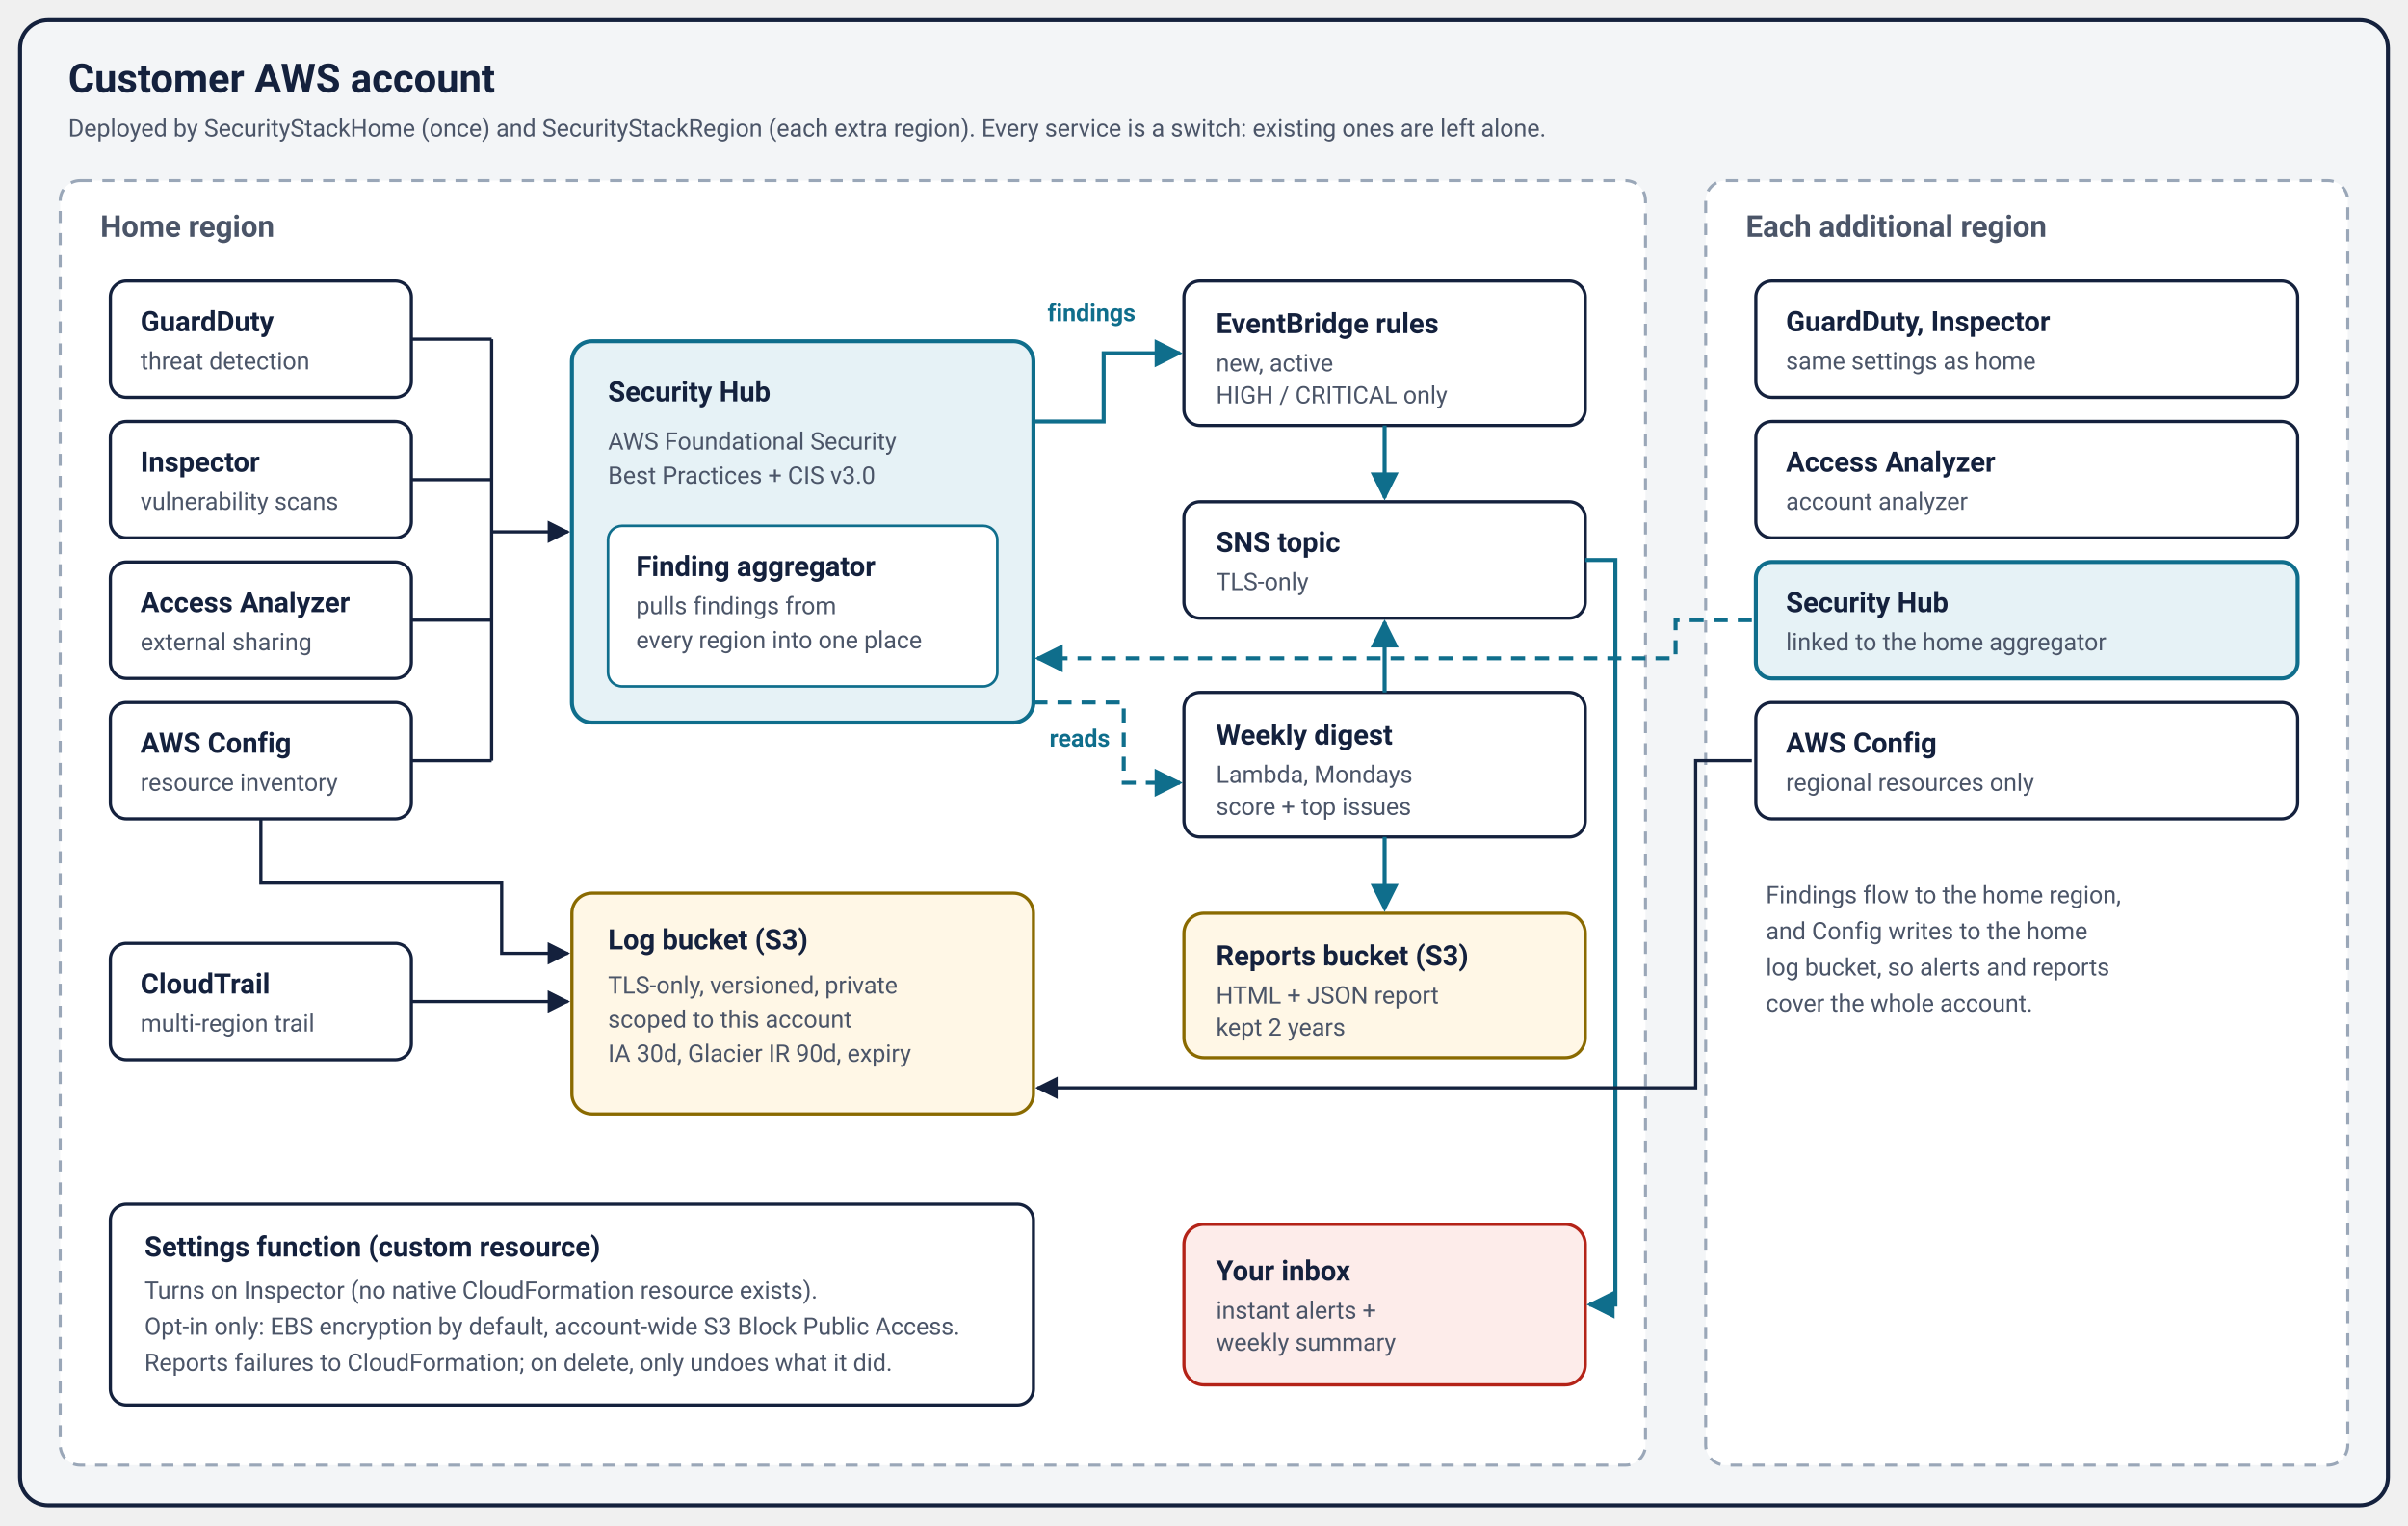
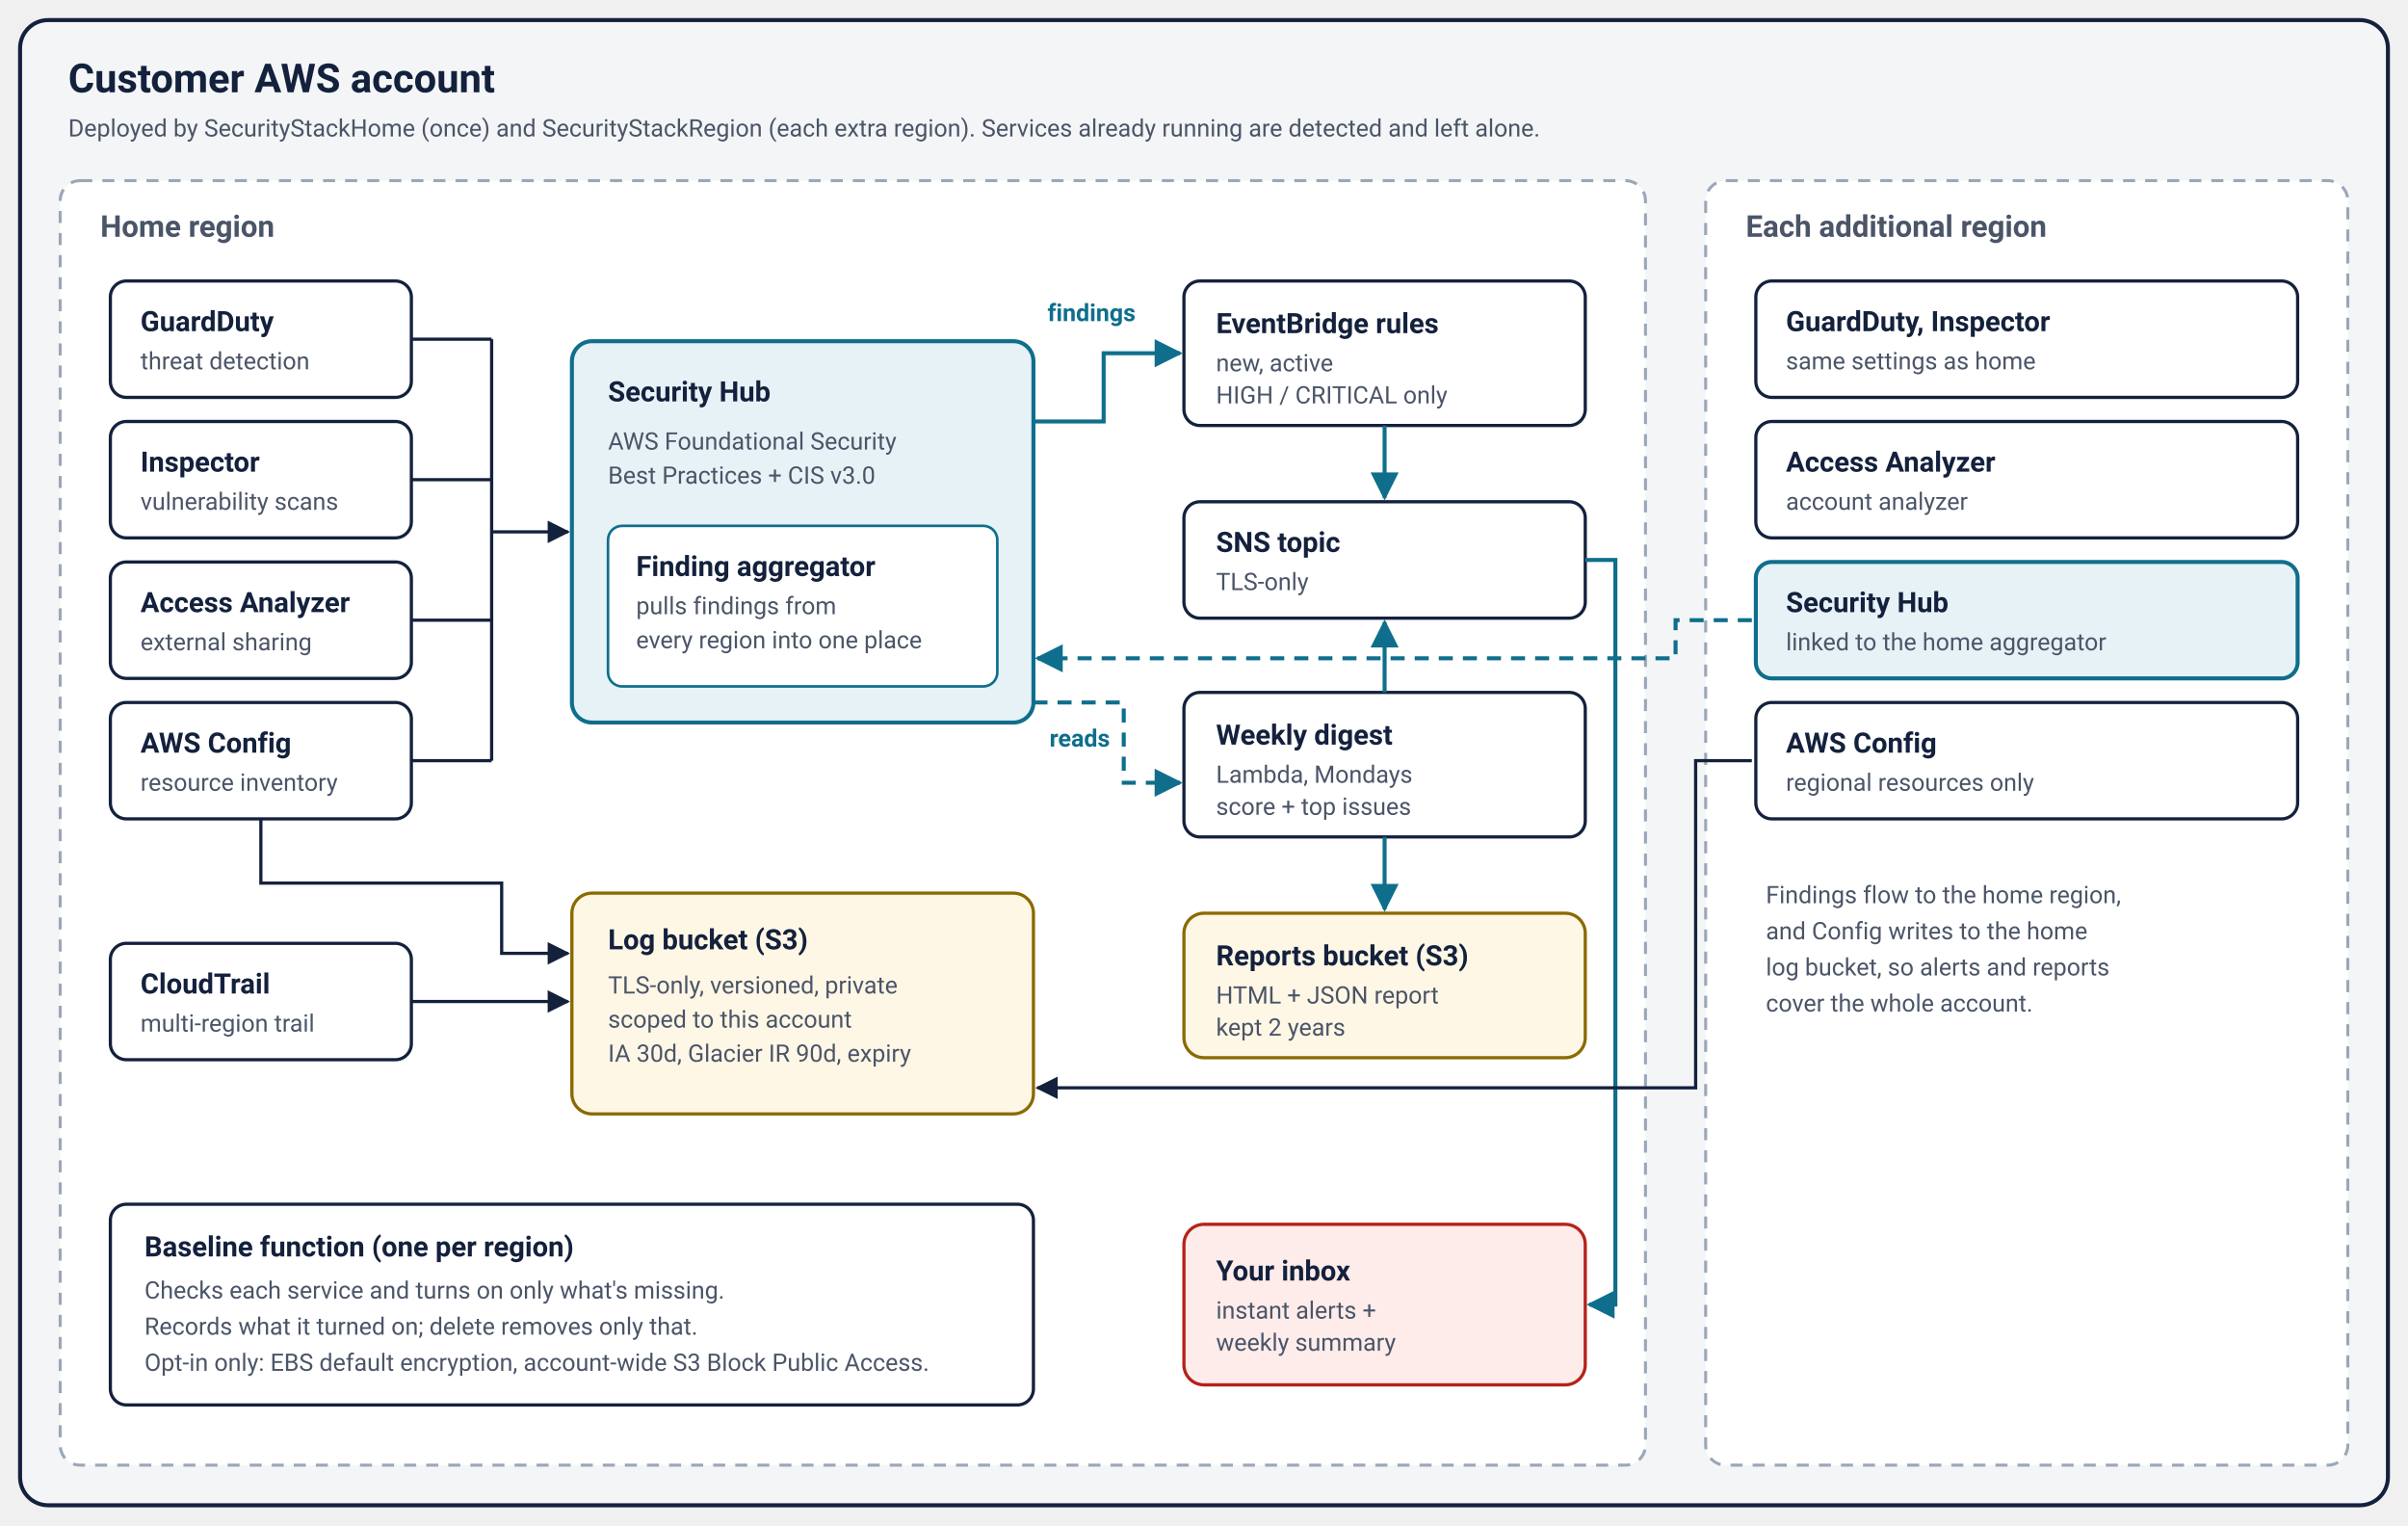
<svg xmlns="http://www.w3.org/2000/svg" viewBox="0 0 1200 760" width="1200" height="760" font-family="system-ui, -apple-system, Segoe UI, Roboto, Arial, sans-serif" role="img" aria-labelledby="t d">
  <defs>
    <marker id="a" viewBox="0 0 10 10" refX="9" refY="5" markerWidth="7" markerHeight="7" orient="auto-start-reverse">
      <path d="M0,0 L10,5 L0,10 z" fill="#14213d" />
    </marker>
    <marker id="at" viewBox="0 0 10 10" refX="9" refY="5" markerWidth="7" markerHeight="7" orient="auto-start-reverse">
      <path d="M0,0 L10,5 L0,10 z" fill="#0f6e8c" />
    </marker>
    <style>
      .frame{fill:#f3f5f7;stroke:#14213d;stroke-width:2}
      .region{fill:#fff;stroke:#9aa7b8;stroke-width:1.5;stroke-dasharray:6 5}
      .svc{fill:#fff;stroke:#14213d;stroke-width:1.6}
      .hub{fill:#e6f2f6;stroke:#0f6e8c;stroke-width:2}
      .store{fill:#fff7e6;stroke:#8a6a00;stroke-width:1.6}
      .out{fill:#fdecea;stroke:#b42318;stroke-width:1.6}
      .h{font-size:20px;font-weight:750;fill:#14213d}
      .rh{font-size:15px;font-weight:700;fill:#4b5568}
      .n{font-size:14px;font-weight:650;fill:#14213d}
      .s{font-size:12px;fill:#4b5568}
      .l{fill:none;stroke:#14213d;stroke-width:1.6}
      .lt{fill:none;stroke:#0f6e8c;stroke-width:2}
      .ld{fill:none;stroke:#0f6e8c;stroke-width:2;stroke-dasharray:7 5}
      .lab{font-size:12px;fill:#0f6e8c;font-weight:600}
    </style>
  </defs>
  <rect x="10" y="10" width="1180" height="740" rx="14" class="frame" />
  <text x="34" y="46" class="h">Customer AWS account</text>
-   <text x="34" y="68" class="s">Deployed by SecurityStackHome (once) and SecurityStackRegion (each extra region). Every service is a switch: existing ones are left alone.</text>
+   <text x="34" y="68" class="s">Deployed by SecurityStackHome (once) and SecurityStackRegion (each extra region). Services already running are detected and left alone.</text>
  <rect x="30" y="90" width="790" height="640" rx="10" class="region" />
  <text x="50" y="118" class="rh">Home region</text>
  <rect x="55" y="140" width="150" height="58" rx="8" class="svc" />
  <text x="70" y="165" class="n">GuardDuty</text>
  <text x="70" y="184" class="s">threat detection</text>
  <rect x="55" y="210" width="150" height="58" rx="8" class="svc" />
  <text x="70" y="235" class="n">Inspector</text>
  <text x="70" y="254" class="s">vulnerability scans</text>
  <rect x="55" y="280" width="150" height="58" rx="8" class="svc" />
  <text x="70" y="305" class="n">Access Analyzer</text>
  <text x="70" y="324" class="s">external sharing</text>
  <rect x="55" y="350" width="150" height="58" rx="8" class="svc" />
  <text x="70" y="375" class="n">AWS Config</text>
  <text x="70" y="394" class="s">resource inventory</text>
  <rect x="285" y="170" width="230" height="190" rx="10" class="hub" />
  <text x="303" y="200" class="n">Security Hub</text>
  <text x="303" y="224" class="s">AWS Foundational Security</text>
  <text x="303" y="241" class="s">Best Practices + CIS v3.0</text>
  <rect x="303" y="262" width="194" height="80" rx="7" fill="#fff" stroke="#0f6e8c" stroke-width="1.3" />
  <text x="317" y="287" class="n">Finding aggregator</text>
  <text x="317" y="306" class="s">pulls findings from</text>
  <text x="317" y="323" class="s">every region into one place</text>
  <path d="M205 169 H245 M205 239 H245 M205 309 H245 M205 379 H245 M245 169 V379" class="l" />
  <path d="M245 265 H283" class="l" marker-end="url(#a)" />
  <rect x="55" y="470" width="150" height="58" rx="8" class="svc" />
  <text x="70" y="495" class="n">CloudTrail</text>
  <text x="70" y="514" class="s">multi-region trail</text>
  <rect x="285" y="445" width="230" height="110" rx="10" class="store" />
  <text x="303" y="473" class="n">Log bucket (S3)</text>
  <text x="303" y="495" class="s">TLS-only, versioned, private</text>
  <text x="303" y="512" class="s">scoped to this account</text>
  <text x="303" y="529" class="s">IA 30d, Glacier IR 90d, expiry</text>
  <path d="M205 499 H283" class="l" marker-end="url(#a)" />
  <path d="M130 408 V440 H250 V475 H283" class="l" marker-end="url(#a)" />
  <rect x="590" y="140" width="200" height="72" rx="8" class="svc" />
  <text x="606" y="166" class="n">EventBridge rules</text>
  <text x="606" y="185" class="s">new, active</text>
  <text x="606" y="201" class="s">HIGH / CRITICAL only</text>
  <path d="M515 210 H550 V176 H588" class="lt" marker-end="url(#at)" />
  <text x="522" y="160" class="lab">findings</text>
  <rect x="590" y="250" width="200" height="58" rx="8" class="svc" />
  <text x="606" y="275" class="n">SNS topic</text>
  <text x="606" y="294" class="s">TLS-only</text>
  <path d="M690 212 V248" class="lt" marker-end="url(#at)" />
  <rect x="590" y="345" width="200" height="72" rx="8" class="svc" />
  <text x="606" y="371" class="n">Weekly digest</text>
  <text x="606" y="390" class="s">Lambda, Mondays</text>
  <text x="606" y="406" class="s">score + top issues</text>
  <path d="M515 350 H560 V390 H588" class="ld" marker-end="url(#at)" />
  <text x="523" y="372" class="lab">reads</text>
  <path d="M690 345 V310" class="lt" marker-end="url(#at)" />
  <rect x="590" y="455" width="200" height="72" rx="10" class="store" />
  <text x="606" y="481" class="n">Reports bucket (S3)</text>
  <text x="606" y="500" class="s">HTML + JSON report</text>
  <text x="606" y="516" class="s">kept 2 years</text>
  <path d="M690 417 V453" class="lt" marker-end="url(#at)" />
  <rect x="55" y="600" width="460" height="100" rx="8" class="svc" />
-   <text x="72" y="626" class="n">Settings function (custom resource)</text>
-   <text x="72" y="647" class="s">Turns on Inspector (no native CloudFormation resource exists).</text>
-   <text x="72" y="665" class="s">Opt-in only: EBS encryption by default, account-wide S3 Block Public Access.</text>
-   <text x="72" y="683" class="s">Reports failures to CloudFormation; on delete, only undoes what it did.</text>
+   <text x="72" y="626" class="n">Baseline function (one per region)</text>
+   <text x="72" y="647" class="s">Checks each service and turns on only what's missing.</text>
+   <text x="72" y="665" class="s">Records what it turned on; delete removes only that.</text>
+   <text x="72" y="683" class="s">Opt-in only: EBS default encryption, account-wide S3 Block Public Access.</text>
  <rect x="590" y="610" width="200" height="80" rx="10" class="out" />
  <text x="606" y="638" class="n">Your inbox</text>
  <text x="606" y="657" class="s">instant alerts +</text>
  <text x="606" y="673" class="s">weekly summary</text>
  <path d="M790 279 H805 V650 H792" class="lt" marker-end="url(#at)" />
  <rect x="850" y="90" width="320" height="640" rx="10" class="region" />
  <text x="870" y="118" class="rh">Each additional region</text>
  <rect x="875" y="140" width="270" height="58" rx="8" class="svc" />
  <text x="890" y="165" class="n">GuardDuty, Inspector</text>
  <text x="890" y="184" class="s">same settings as home</text>
  <rect x="875" y="210" width="270" height="58" rx="8" class="svc" />
  <text x="890" y="235" class="n">Access Analyzer</text>
  <text x="890" y="254" class="s">account analyzer</text>
  <rect x="875" y="280" width="270" height="58" rx="8" class="hub" />
  <text x="890" y="305" class="n">Security Hub</text>
  <text x="890" y="324" class="s">linked to the home aggregator</text>
  <rect x="875" y="350" width="270" height="58" rx="8" class="svc" />
  <text x="890" y="375" class="n">AWS Config</text>
  <text x="890" y="394" class="s">regional resources only</text>
  <path d="M873 309 H835 V328 H517" class="ld" marker-end="url(#at)" />
  <path d="M873 379 H845 V542 H517" class="l" marker-end="url(#a)" />
  <text x="880" y="450" class="s">Findings flow to the home region,</text>
  <text x="880" y="468" class="s">and Config writes to the home</text>
  <text x="880" y="486" class="s">log bucket, so alerts and reports</text>
  <text x="880" y="504" class="s">cover the whole account.</text>
</svg>
